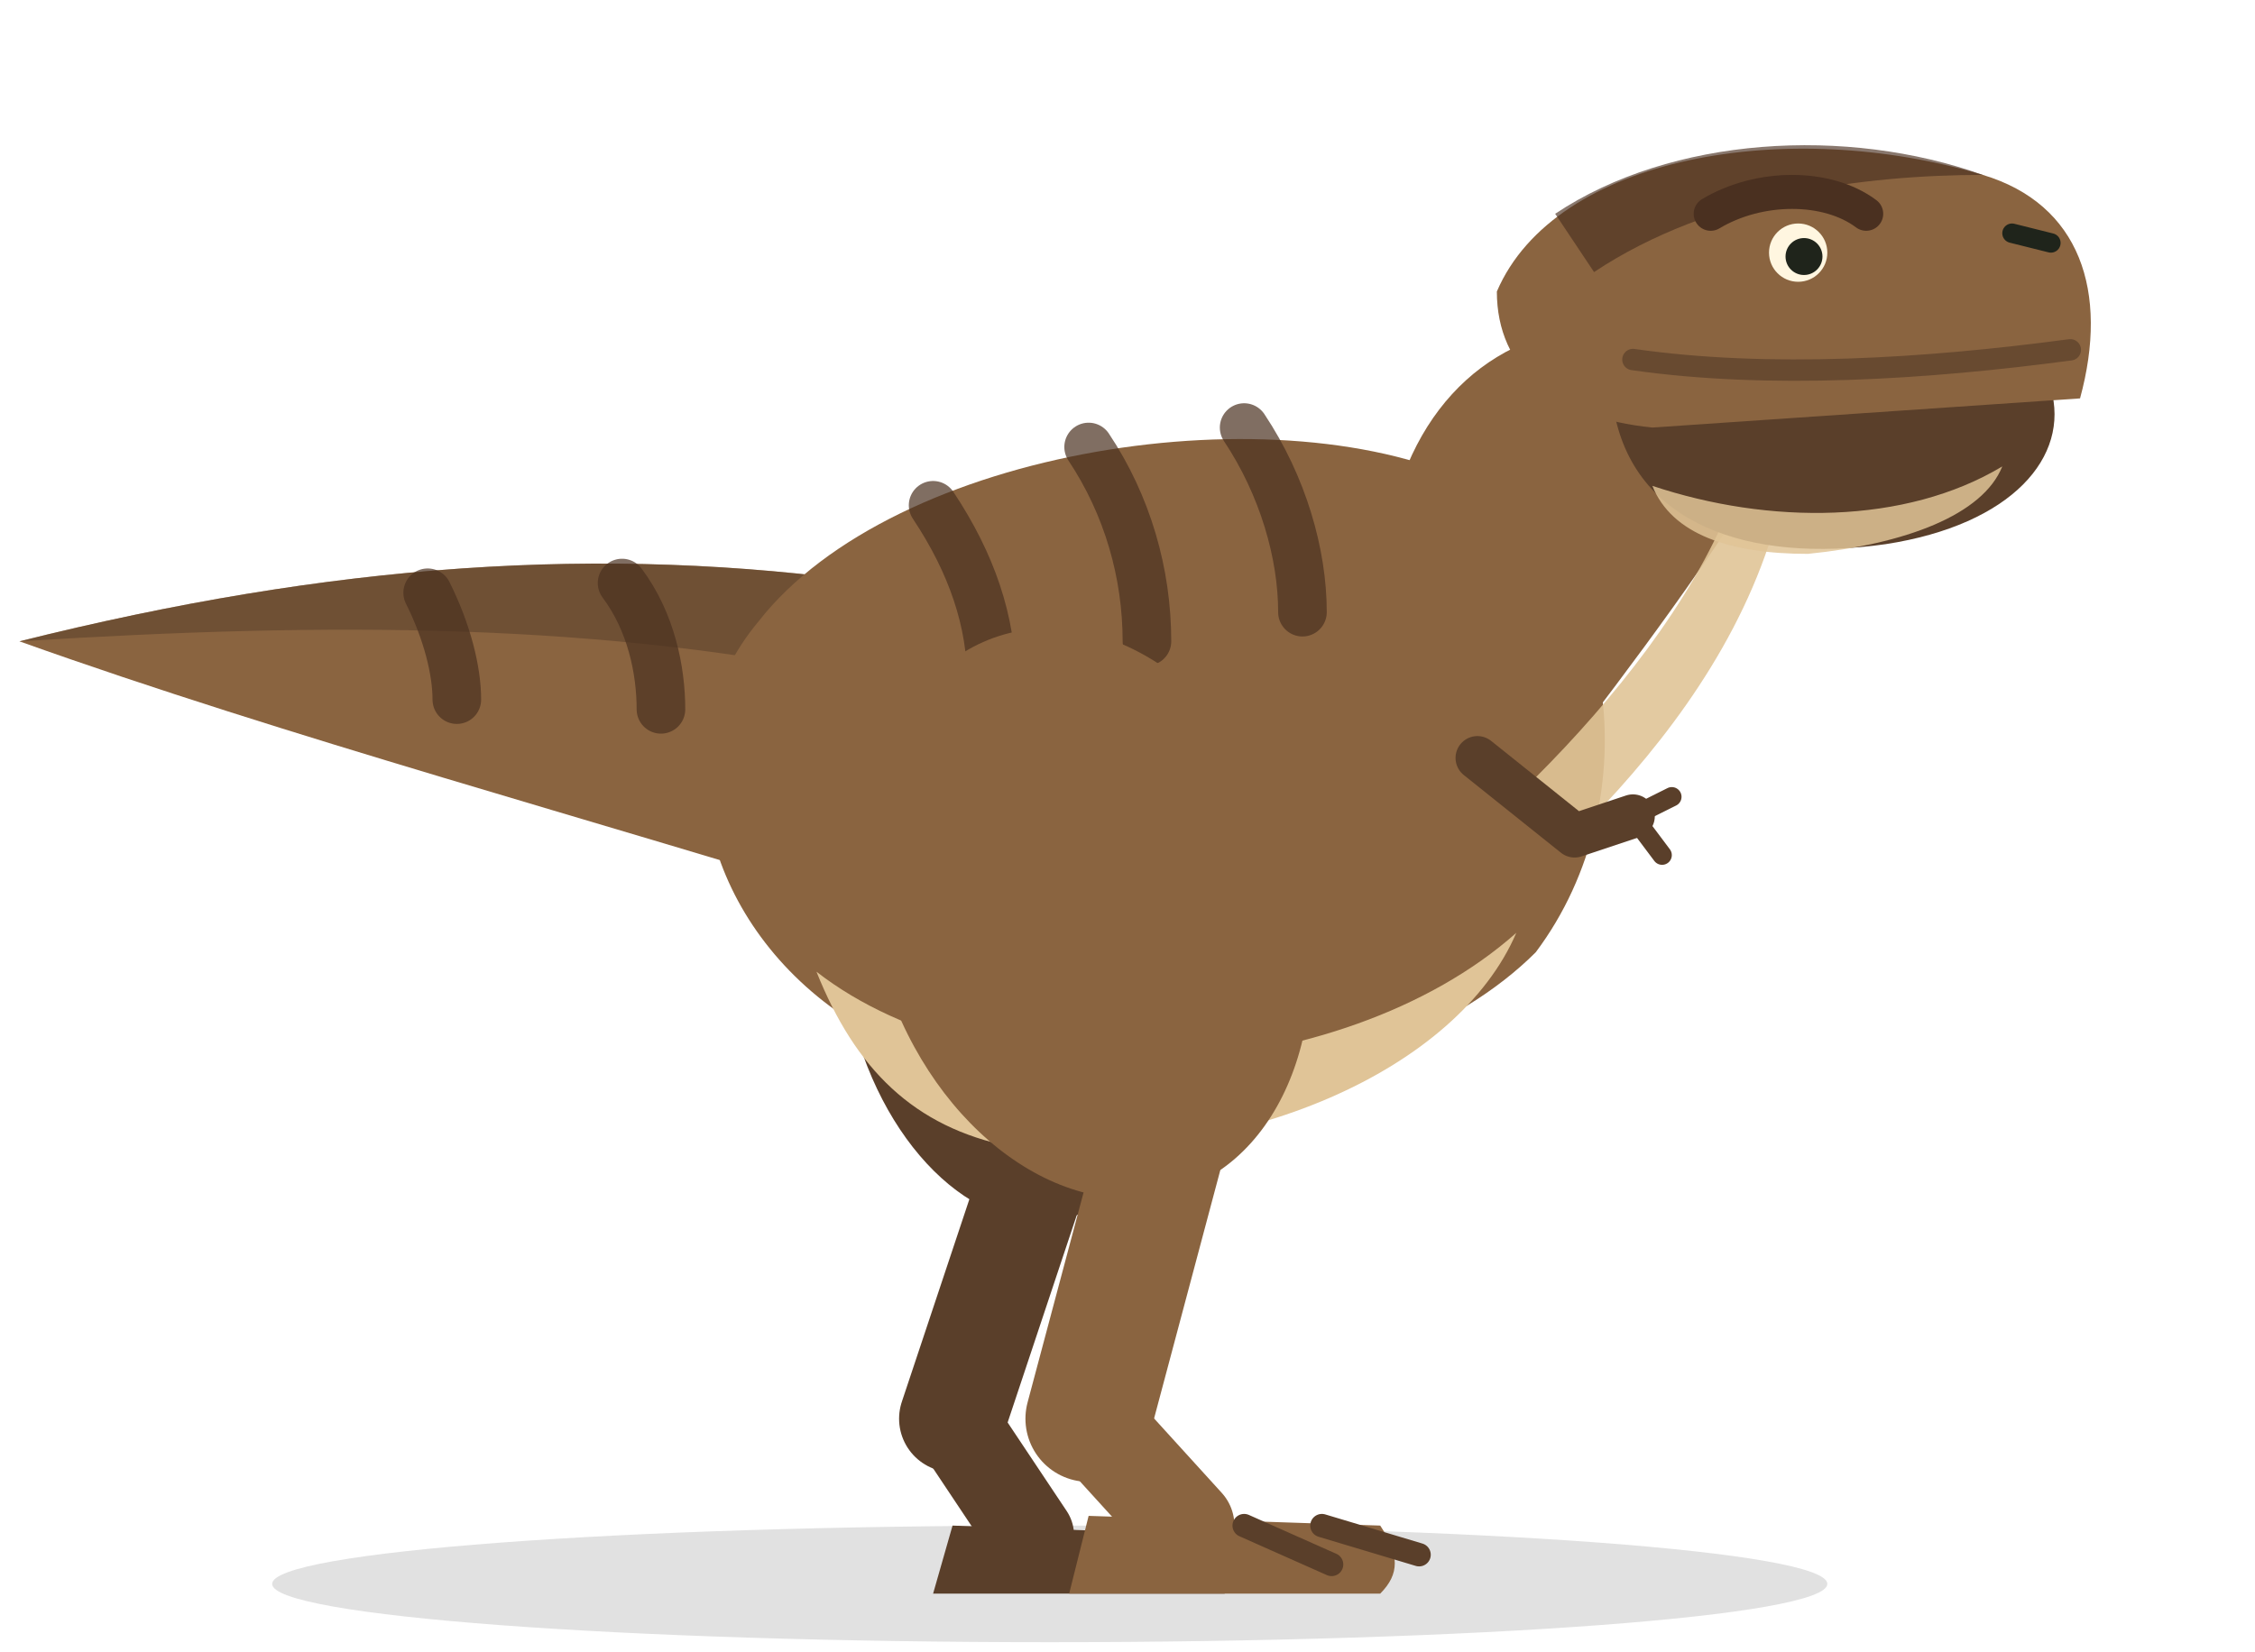
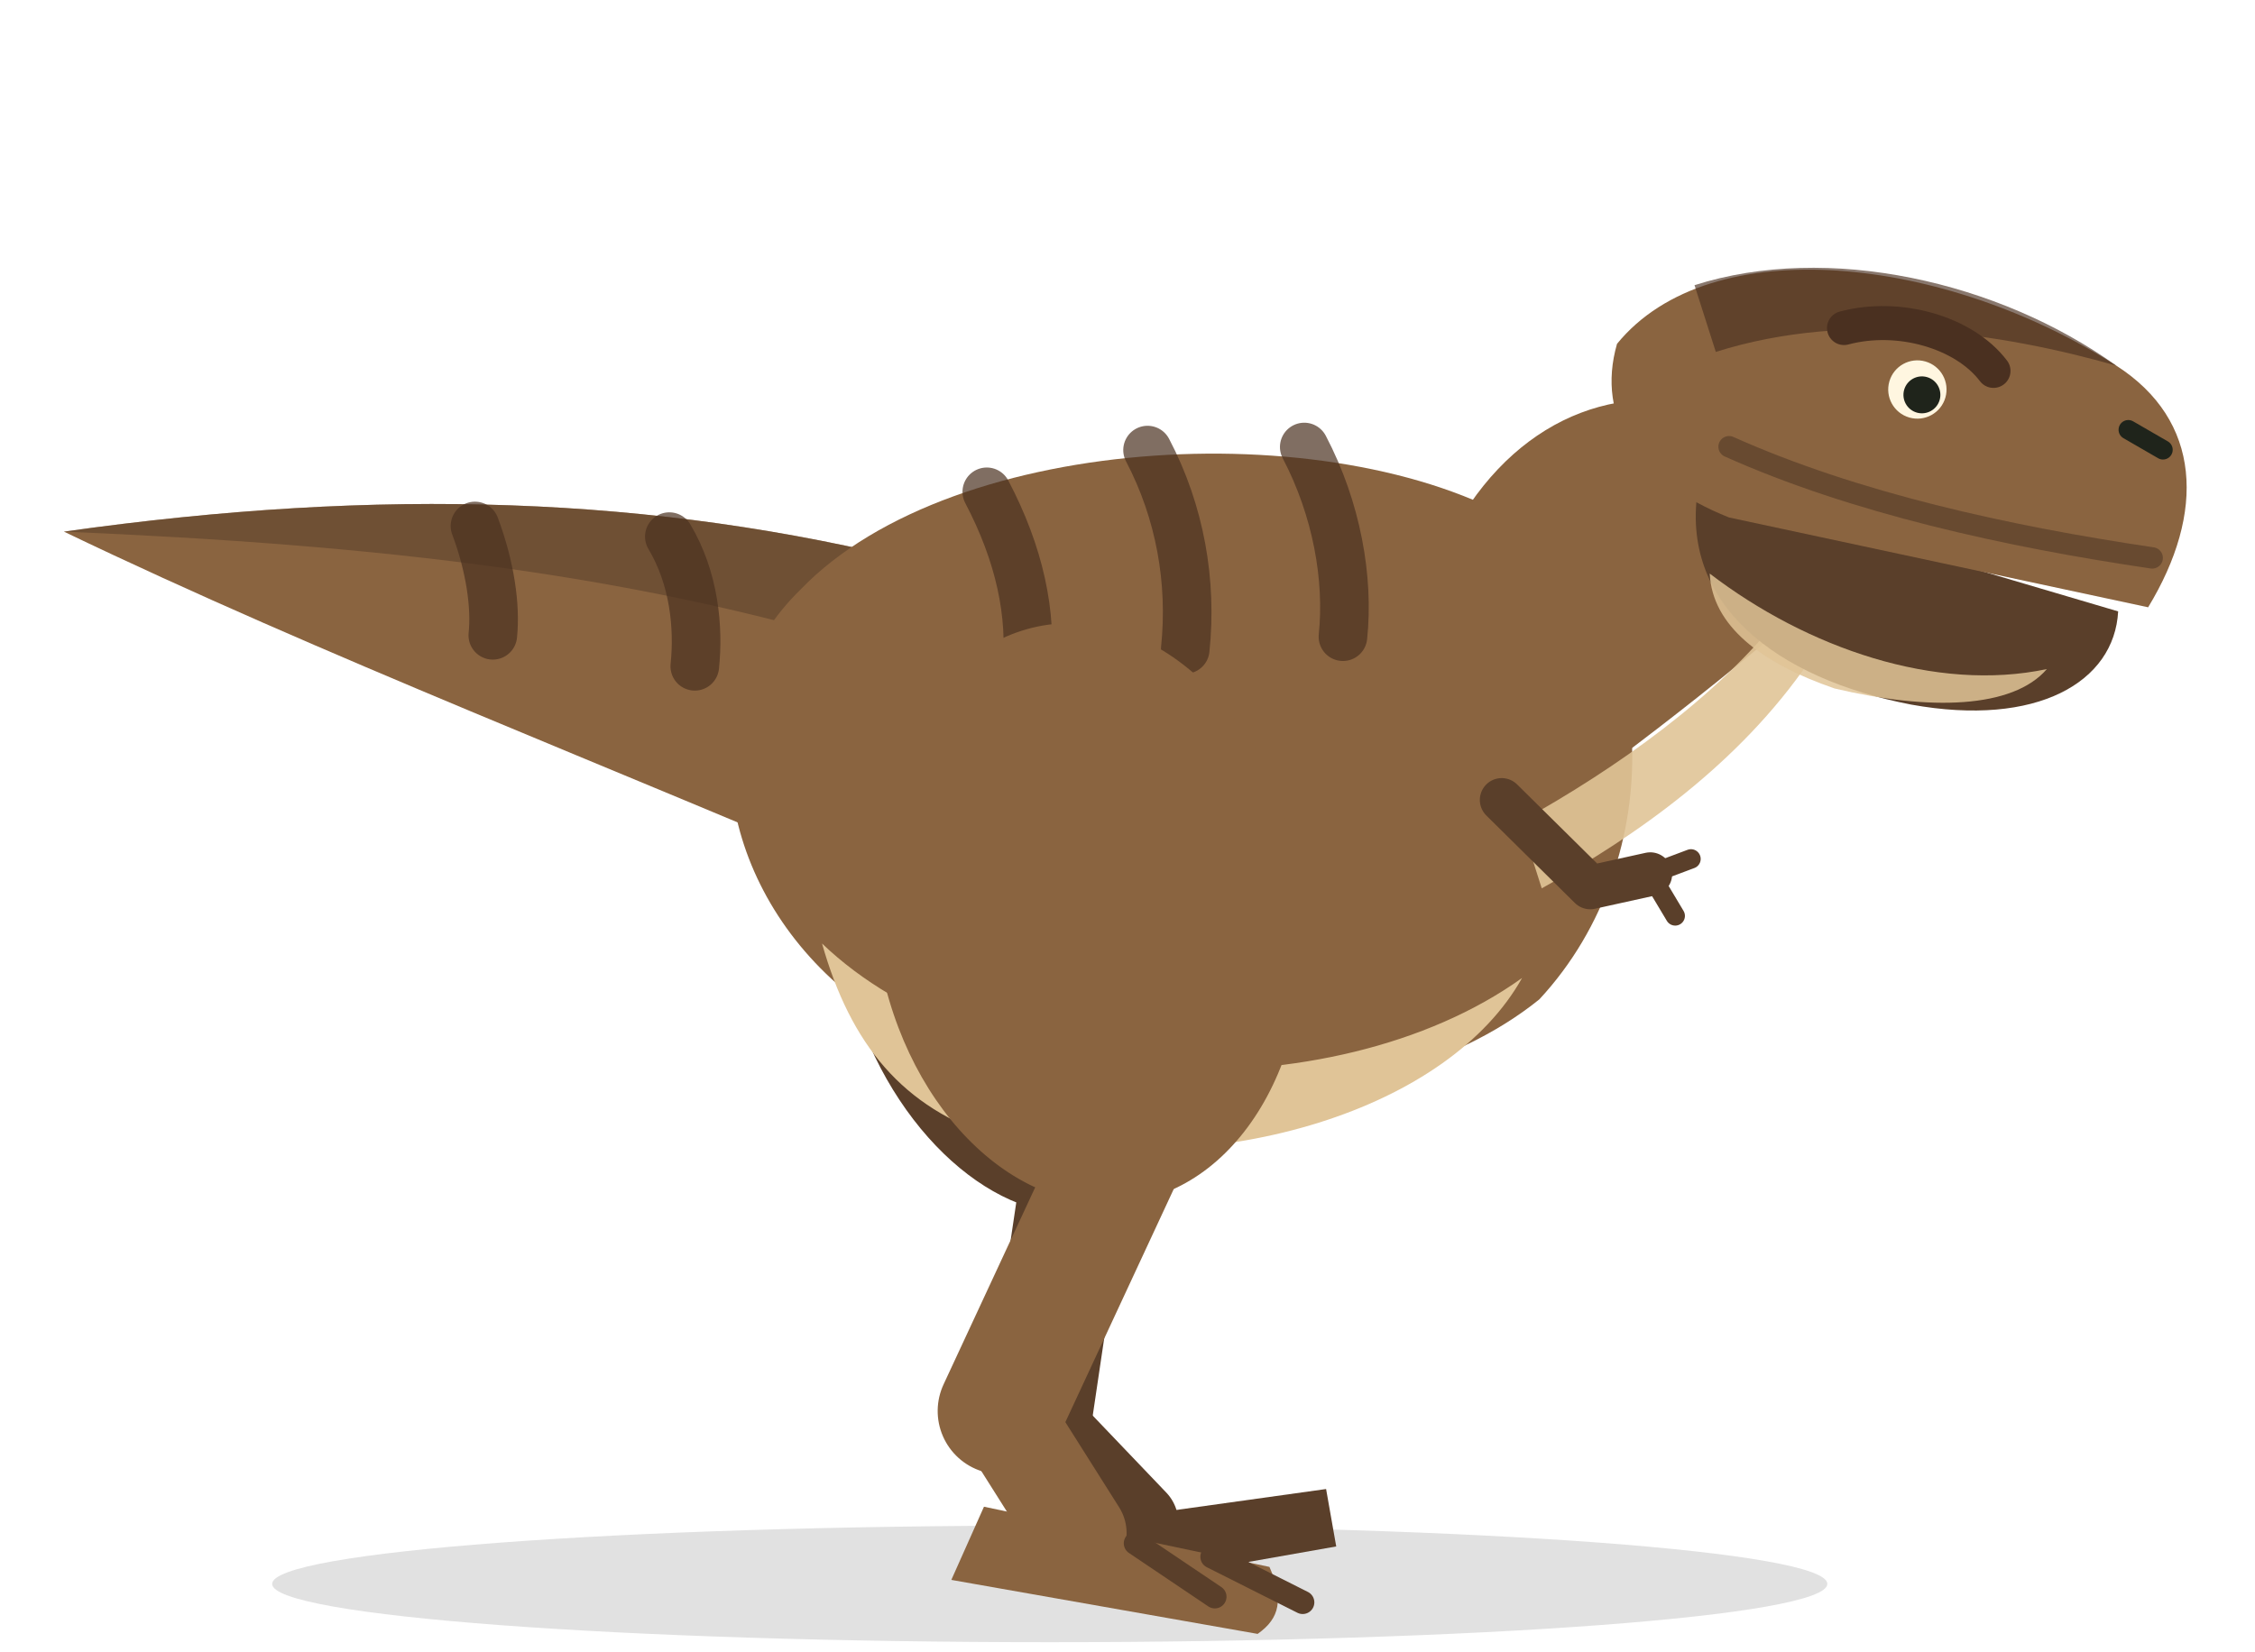
<svg xmlns="http://www.w3.org/2000/svg" width="232" height="170" viewBox="0 0 232 170">
  <ellipse cx="108" cy="163" rx="80" ry="6" fill="#000000" opacity="0.12" />
  <g transform="translate(0 0)">
-     <g transform="rotate(0 104 96)">
+     <g transform="rotate(-10 104 96)">
      <ellipse cx="104" cy="100" rx="17" ry="26" transform="rotate(-12 104 100)" fill="#5a3f2a" />
      <path d="M108 116 L98 146" stroke="#5a3f2a" stroke-width="11" stroke-linecap="round" />
      <path d="M98 146 L106 158" stroke="#5a3f2a" stroke-width="9" stroke-linecap="round" />
      <path d="M98 157 L126 158 L126 164 L96 164 Z" fill="#5a3f2a" />
    </g>
-     <g transform="rotate(0 112 104)">
+     <g transform="rotate(6 112 104)">
      <path d="M90 60 C62 56 34 58 2 66 C30 76 60 84 92 94 Z" fill="#8a6440" />
      <path d="M90 60 C62 56 34 58 2 66 C34 64 62 64 90 70 Z" fill="#5a3f2a" opacity="0.55" />
      <path d="M78 64 C92 46 132 40 152 50 C166 58 170 82 158 98 C142 114 104 118 86 104 C72 94 68 76 78 64 Z" fill="#8a6440" />
      <path d="M84 100 C102 114 138 112 156 96 C150 110 128 120 104 118 C94 116 88 110 84 100 Z" fill="#e0c497" />
      <path d="M96 52 C100 58 102 64 102 70 M112 46 C116 52 118 59 118 66 M128 44 C132 50 134 57 134 63 M64 60 C67 64 68 69 68 73 M44 61 C46 65 47 69 47 72" fill="none" stroke="#4a3020" stroke-width="5" stroke-linecap="round" opacity="0.7" />
-       <g transform="rotate(0 156 58)">
+       <g transform="rotate(10 156 58)">
        <path d="M144 50 C148 38 158 32 170 34 L178 54 C170 66 162 76 156 84 C150 74 144 62 144 50 Z" fill="#8a6440" />
        <path d="M158 80 C166 72 174 62 178 52 L182 56 C178 68 170 78 162 86 Z" fill="#e0c497" opacity="0.9" />
-         <g transform="rotate(0 168 44)">
+         <g transform="rotate(3 168 44)">
          <path d="M166 42 L211 40 C213 47 207 54 194 56 C180 58 168 54 166 42 Z" fill="#5a3f2a" />
          <path d="M170 50 C182 54 196 54 206 48 C204 53 196 56 186 57 C178 57 172 55 170 50 Z" fill="#e0c497" opacity="0.85" />
        </g>
        <path d="M154 30 C160 16 184 12 204 18 C214 21 217 30 214 41 L170 44 C160 43 154 38 154 30 Z" fill="#8a6440" />
        <path d="M160 22 C172 14 190 13 204 18 C192 18 176 20 164 28 Z" fill="#4a3020" opacity="0.65" />
        <path d="M176 22 C181 19 188 19 192 22" fill="none" stroke="#4a3020" stroke-width="3.5" stroke-linecap="round" />
        <circle cx="185" cy="26" r="3" fill="#fff6e0" />
        <circle cx="185.6" cy="26.4" r="1.9" fill="#1f241b" />
        <path d="M207 24 L211 25" stroke="#1f241b" stroke-width="2" stroke-linecap="round" />
        <path d="M168 37 C182 39 198 38 213 36" fill="none" stroke="#5a3f2a" stroke-width="2.2" stroke-linecap="round" opacity="0.7" />
      </g>
      <path d="M152 78 L162 86 L168 84" fill="none" stroke="#5a3f2a" stroke-width="4.5" stroke-linecap="round" stroke-linejoin="round" />
      <path d="M168 84 L172 82 M168 84 L171 88" stroke="#5a3f2a" stroke-width="2" stroke-linecap="round" />
    </g>
-     <g transform="rotate(0 112 94)">
+     <g transform="rotate(10 112 94)">
      <ellipse cx="112" cy="94" rx="22" ry="30" transform="rotate(-18 112 94)" fill="#8a6440" />
      <path d="M120 116 L112 146" stroke="#8a6440" stroke-width="13" stroke-linecap="round" />
      <path d="M112 146 L122 157" stroke="#8a6440" stroke-width="10" stroke-linecap="round" />
      <path d="M112 156 L142 157 C144 160 144 162 142 164 L110 164 Z" fill="#8a6440" />
      <path d="M136 157 L146 160 M128 157 L137 161" stroke="#5a3f2a" stroke-width="2.4" stroke-linecap="round" />
    </g>
  </g>
</svg>
